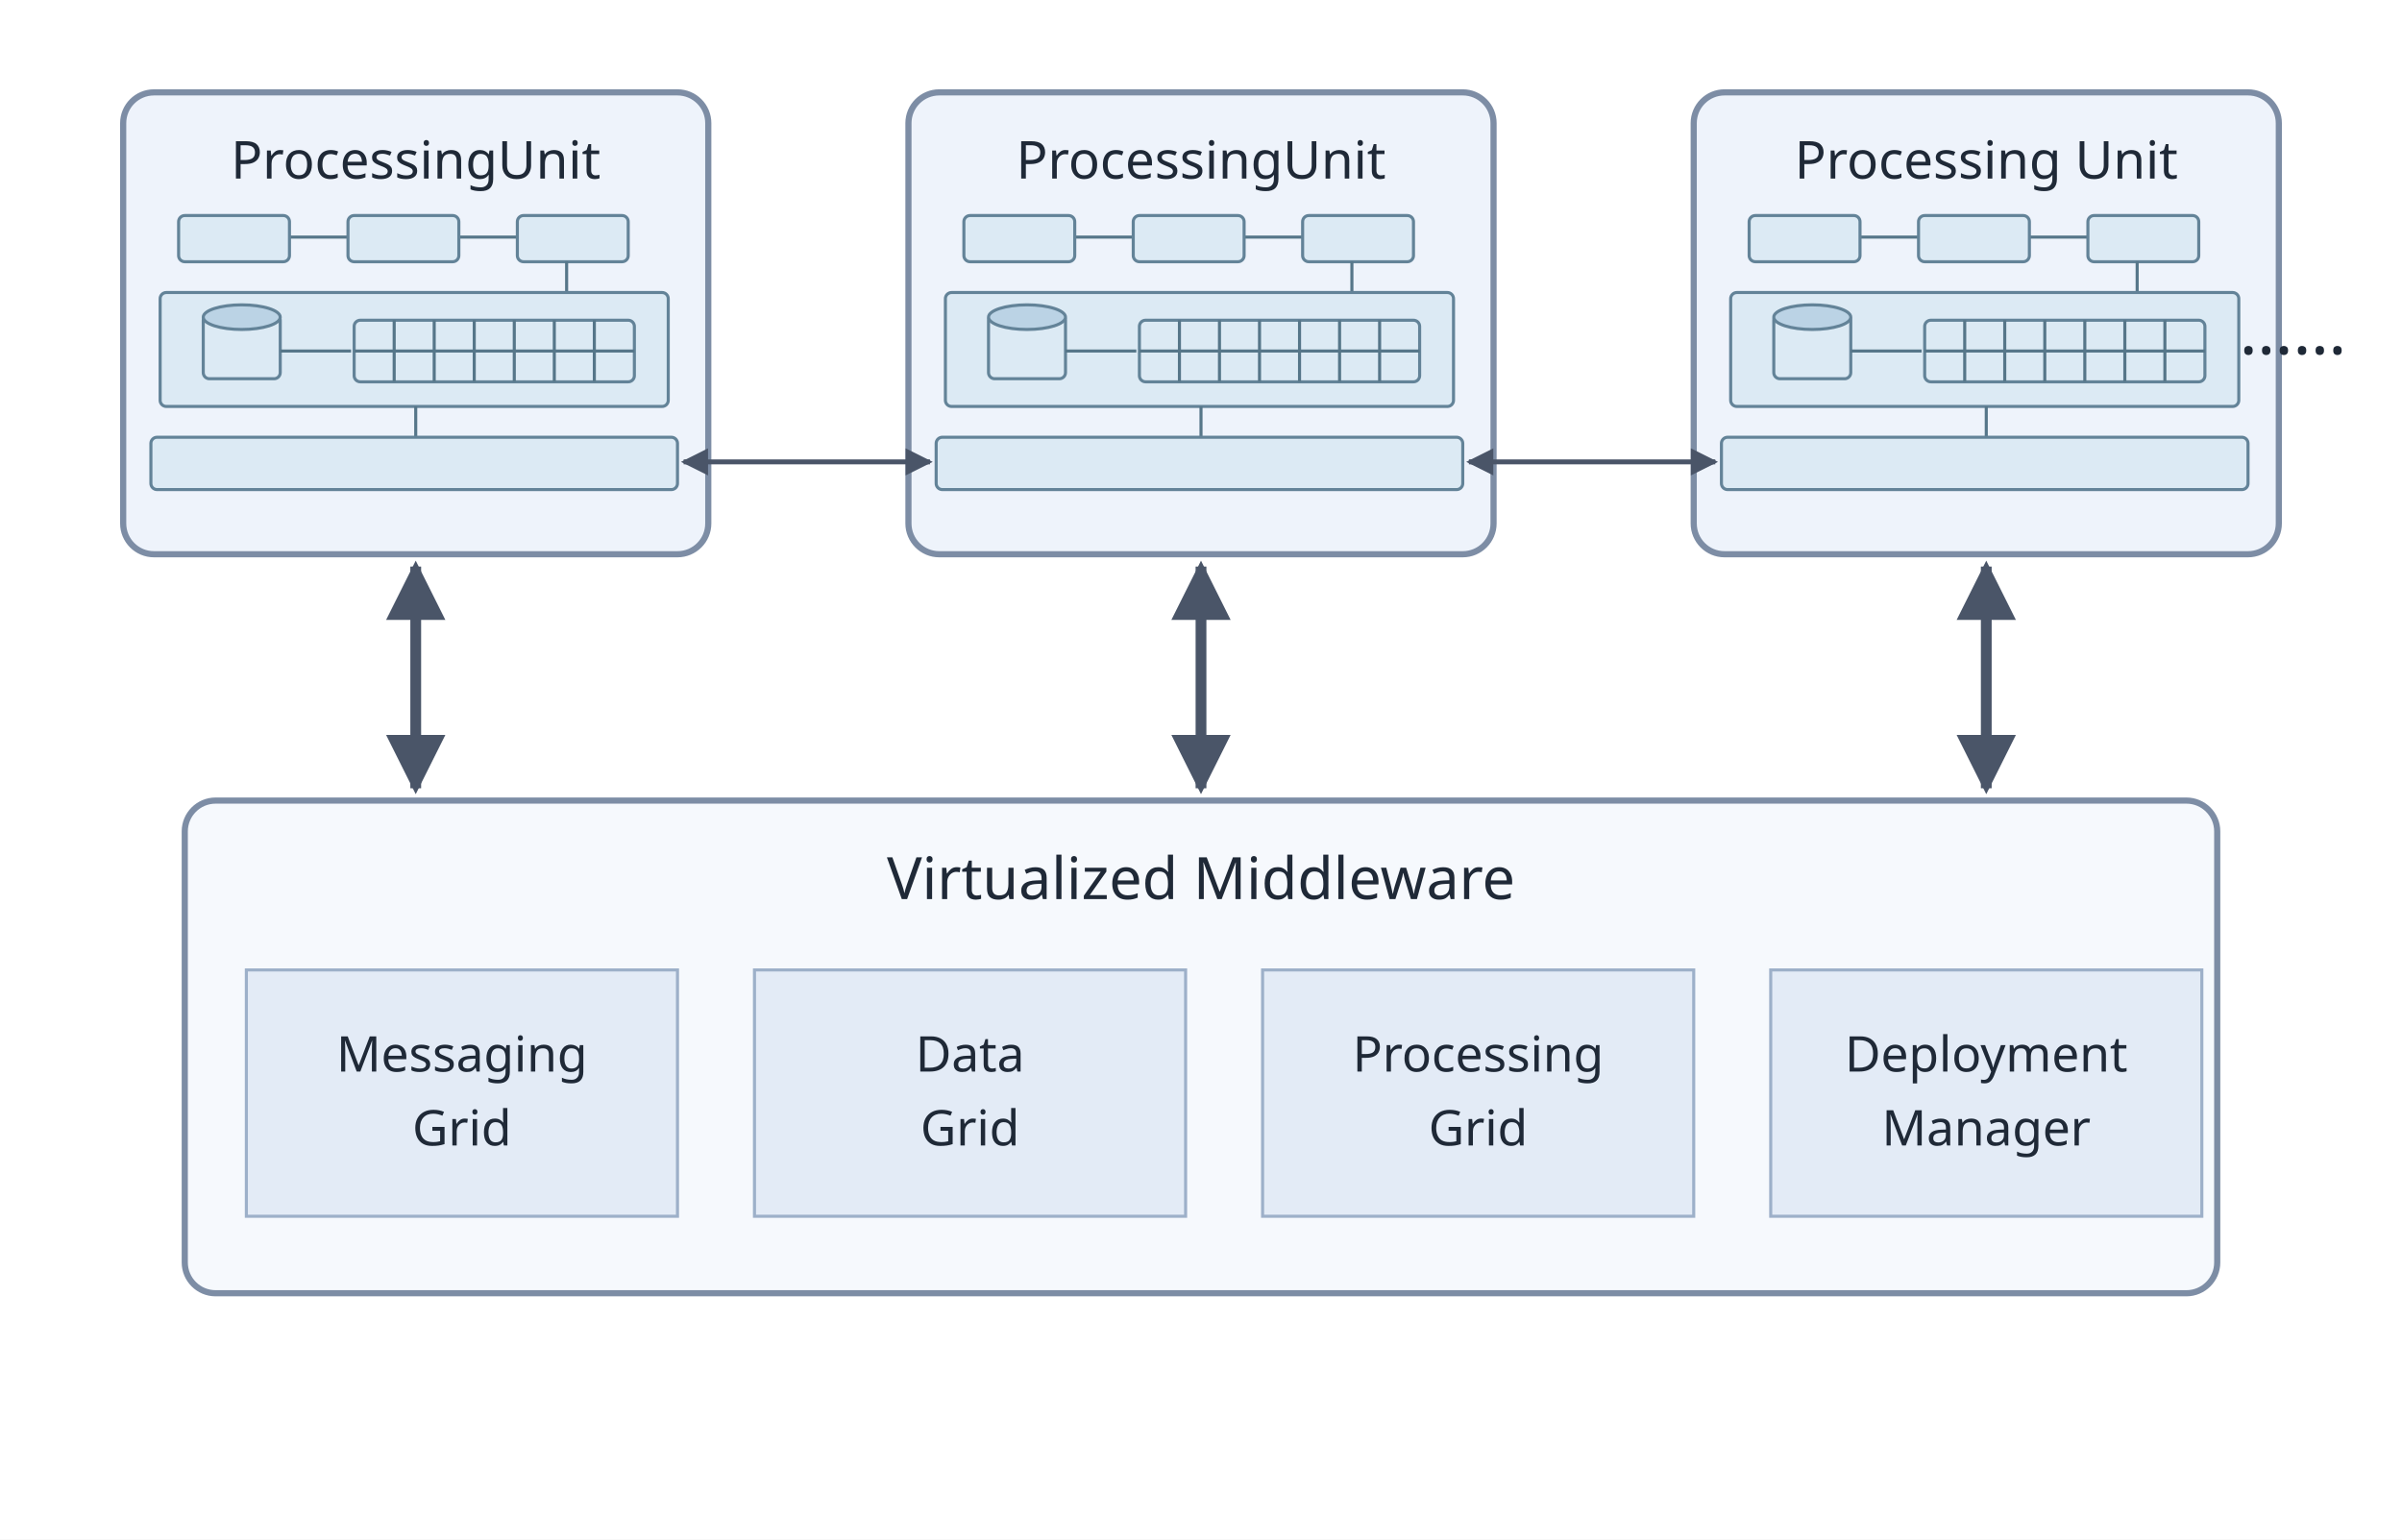
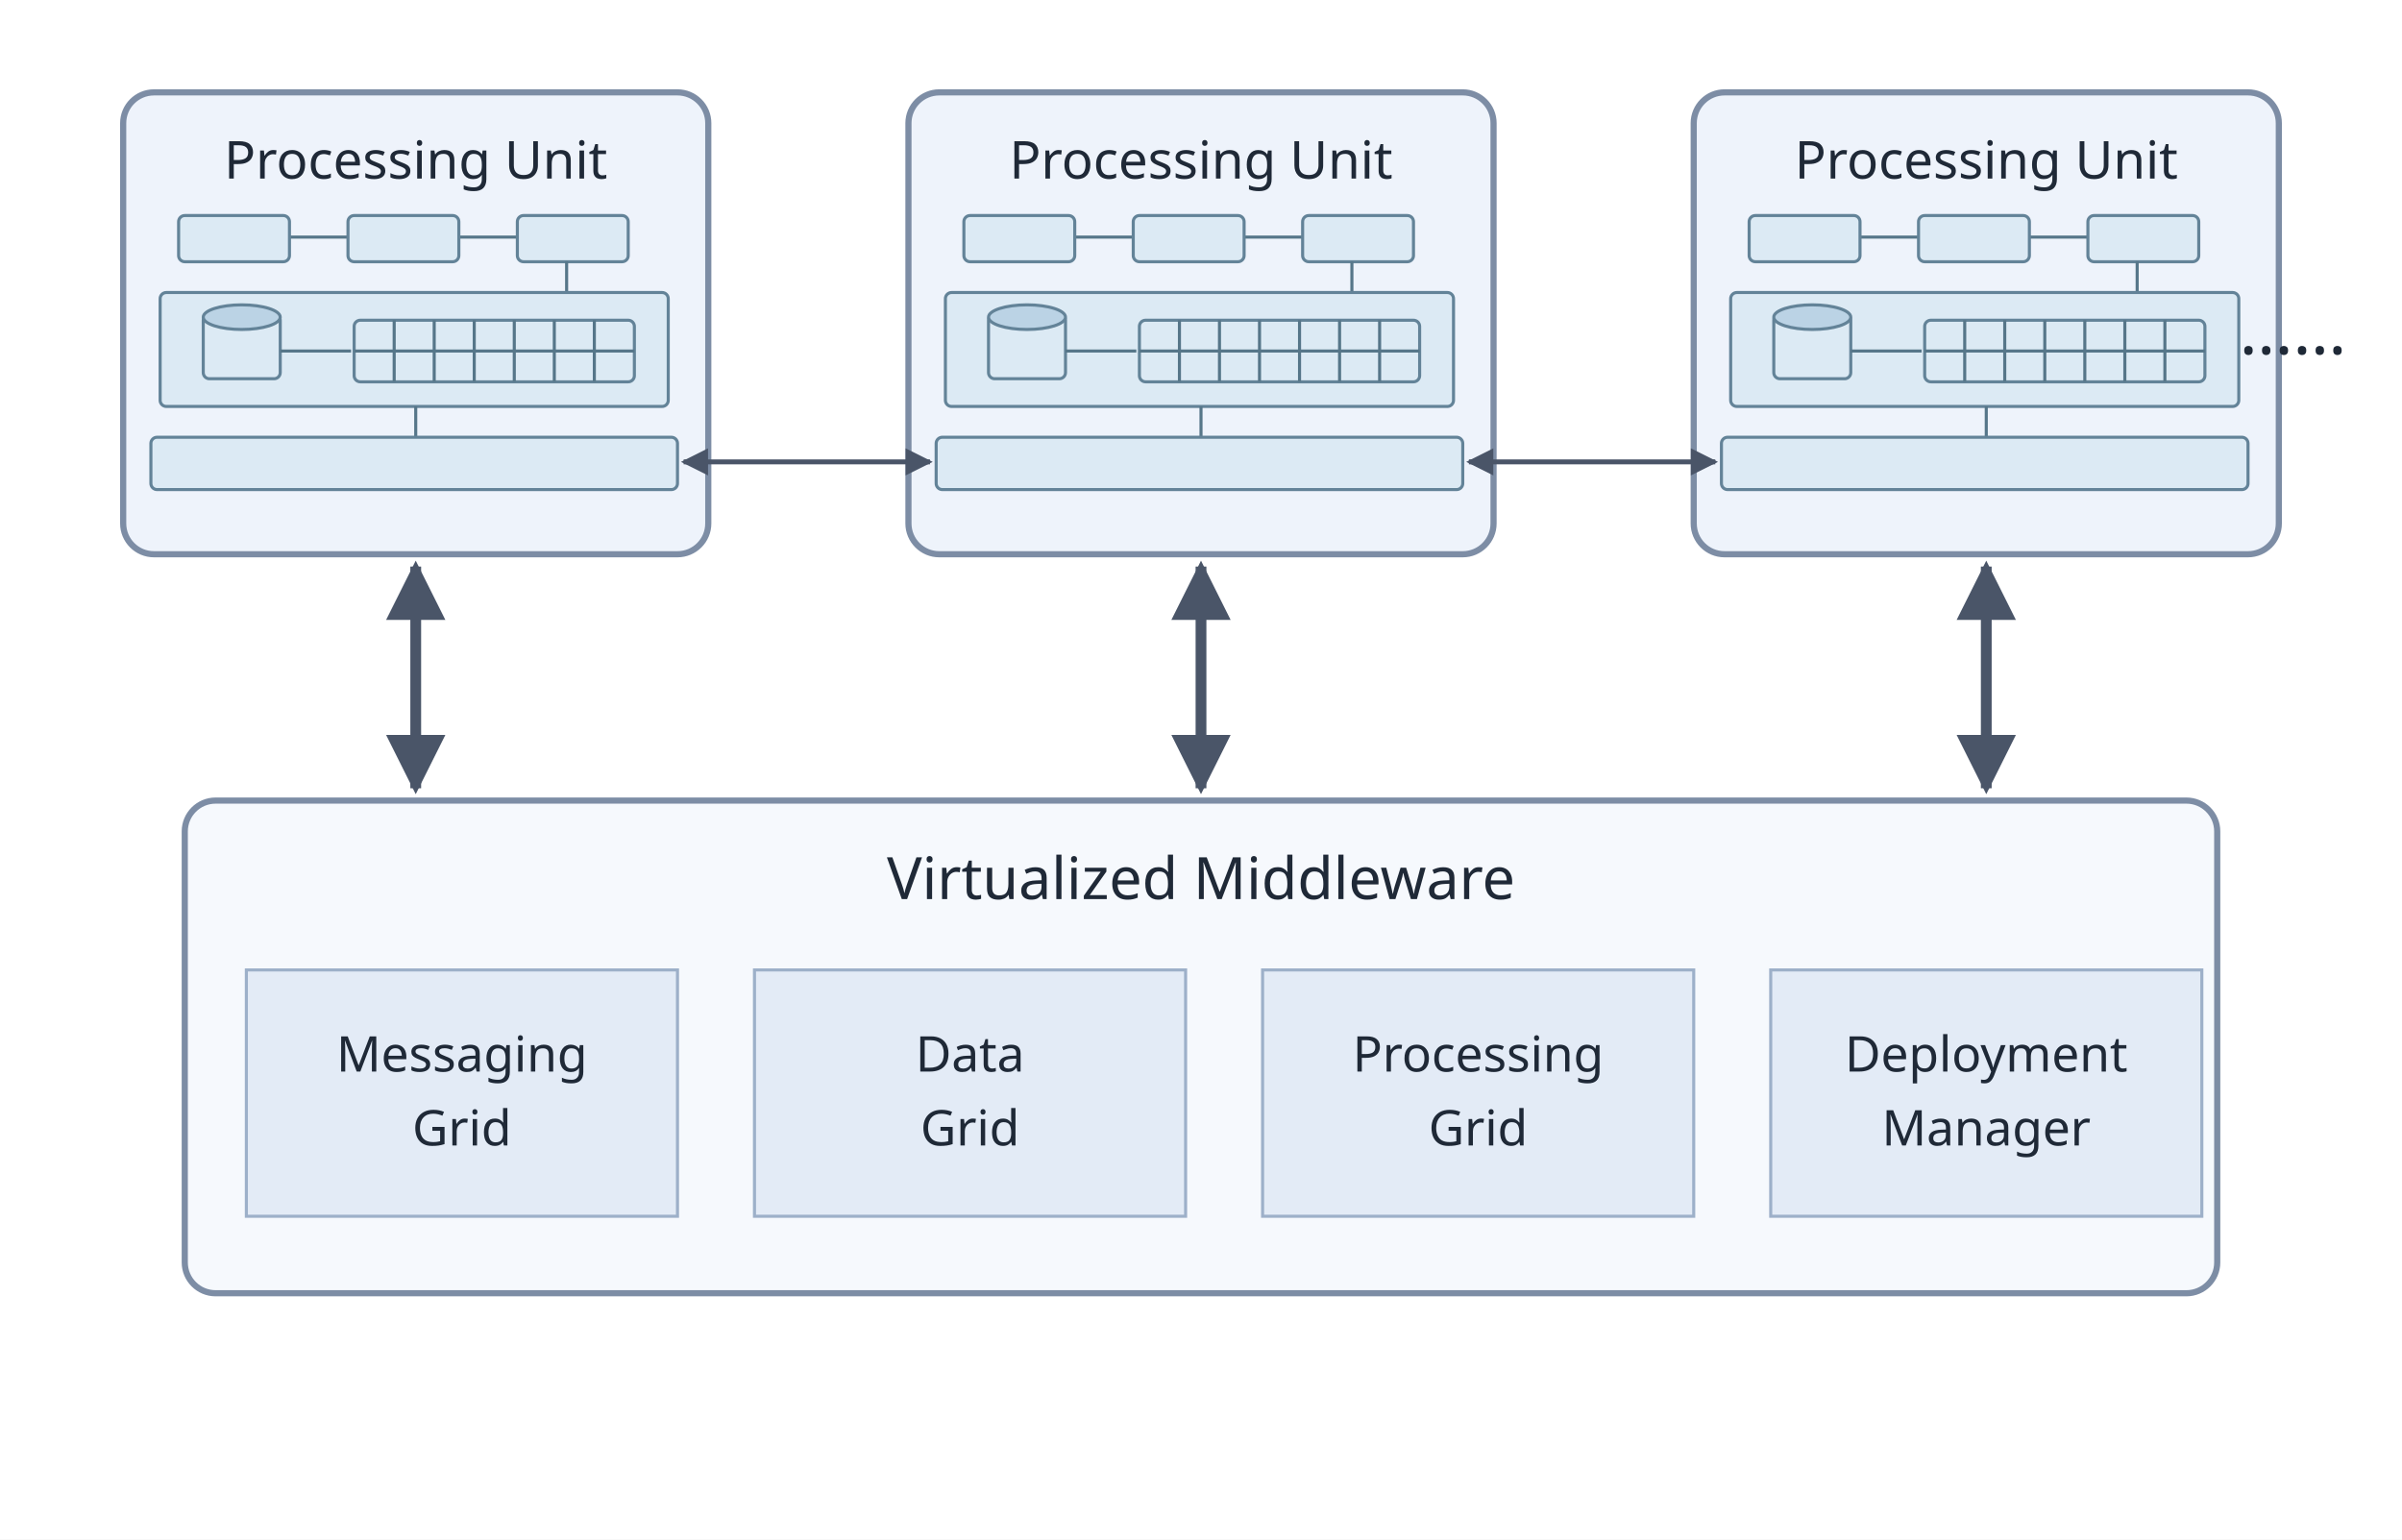
<svg xmlns="http://www.w3.org/2000/svg" width="780" height="500" viewBox="0 0 780 500" font-family="sans-serif">
  <rect width="780" height="500" fill="#ffffff" />
  <defs>
    <marker id="ah6" viewBox="0 0 10 10" refX="9" refY="5" markerWidth="5.5" markerHeight="5.5" orient="auto">
      <path d="M 0 0 L 10 5 L 0 10 Z" fill="#4a5568" />
    </marker>
    <marker id="ah6s" viewBox="0 0 10 10" refX="1" refY="5" markerWidth="5.5" markerHeight="5.5" orient="auto">
      <path d="M 10 0 L 0 5 L 10 10 Z" fill="#4a5568" />
    </marker>
  </defs>
  <rect x="40" y="30" width="190" height="150" rx="10" fill="#eef3fb" stroke="#7d8da5" stroke-width="2" />
-   <text x="135" y="58" text-anchor="middle" font-size="17" fill="#1f2937">ProcessingUnit</text>
+   <text x="135" y="58" text-anchor="middle" font-size="17" fill="#1f2937">Processing Unit</text>
  <rect x="295" y="30" width="190" height="150" rx="10" fill="#eef3fb" stroke="#7d8da5" stroke-width="2" />
-   <text x="390" y="58" text-anchor="middle" font-size="17" fill="#1f2937">ProcessingUnit</text>
+   <text x="390" y="58" text-anchor="middle" font-size="17" fill="#1f2937">Processing Unit</text>
  <rect x="550" y="30" width="190" height="150" rx="10" fill="#eef3fb" stroke="#7d8da5" stroke-width="2" />
  <text x="645" y="58" text-anchor="middle" font-size="17" fill="#1f2937">Processing Unit</text>
  <text x="762" y="115" text-anchor="end" font-size="22" fill="#1f2937">……</text>
  <line x1="222" y1="150" x2="302" y2="150" stroke="#4a5568" stroke-width="1.6" marker-end="url(#ah6)" marker-start="url(#ah6s)" />
  <line x1="477" y1="150" x2="557" y2="150" stroke="#4a5568" stroke-width="1.6" marker-end="url(#ah6)" marker-start="url(#ah6s)" />
  <line x1="135" y1="184" x2="135" y2="256" stroke="#4a5568" stroke-width="3.5" marker-end="url(#ah6)" marker-start="url(#ah6s)" />
  <line x1="390" y1="184" x2="390" y2="256" stroke="#4a5568" stroke-width="3.5" marker-end="url(#ah6)" marker-start="url(#ah6s)" />
  <line x1="645" y1="184" x2="645" y2="256" stroke="#4a5568" stroke-width="3.5" marker-end="url(#ah6)" marker-start="url(#ah6s)" />
  <rect x="60" y="260" width="660" height="160" rx="10" fill="#f6f9fd" stroke="#7d8da5" stroke-width="2" />
  <text x="390" y="292" text-anchor="middle" font-size="19" fill="#1f2937">Virtualized Middleware</text>
  <rect x="80" y="315" width="140" height="80" fill="#e3ebf6" stroke="#9db0c9" stroke-width="1" />
  <text x="150" y="348" text-anchor="middle" font-size="16" fill="#1f2937">Messaging</text>
  <text x="150" y="372" text-anchor="middle" font-size="16" fill="#1f2937">Grid</text>
  <rect x="245" y="315" width="140" height="80" fill="#e3ebf6" stroke="#9db0c9" stroke-width="1" />
  <text x="315" y="348" text-anchor="middle" font-size="16" fill="#1f2937">Data</text>
  <text x="315" y="372" text-anchor="middle" font-size="16" fill="#1f2937">Grid</text>
  <rect x="410" y="315" width="140" height="80" fill="#e3ebf6" stroke="#9db0c9" stroke-width="1" />
  <text x="480" y="348" text-anchor="middle" font-size="16" fill="#1f2937">Processing</text>
  <text x="480" y="372" text-anchor="middle" font-size="16" fill="#1f2937">Grid</text>
  <rect x="575" y="315" width="140" height="80" fill="#e3ebf6" stroke="#9db0c9" stroke-width="1" />
  <text x="645" y="348" text-anchor="middle" font-size="16" fill="#1f2937">Deployment</text>
  <text x="645" y="372" text-anchor="middle" font-size="16" fill="#1f2937">Manager</text>
  <path d="M75 77L193 77" stroke="#567689" fill="none" />
  <rect x="58" y="70" width="36" height="15" rx="2" fill="#dceaf4" stroke="#638398" />
  <rect x="113" y="70" width="36" height="15" rx="2" fill="#dceaf4" stroke="#638398" />
  <rect x="168" y="70" width="36" height="15" rx="2" fill="#dceaf4" stroke="#638398" />
  <path d="M184 85L184 101" stroke="#567689" fill="none" />
  <rect x="52" y="95" width="165" height="37" rx="2" fill="#dceaf4" stroke="#638398" />
  <rect x="115" y="104" width="91" height="20" rx="2" fill="#dceaf4" stroke="#638398" />
  <path d="M128 104L128 124" stroke="#567689" fill="none" />
  <path d="M141 104L141 124" stroke="#567689" fill="none" />
  <path d="M154 104L154 124" stroke="#567689" fill="none" />
  <path d="M167 104L167 124" stroke="#567689" fill="none" />
  <path d="M180 104L180 124" stroke="#567689" fill="none" />
  <path d="M193 104L193 124" stroke="#567689" fill="none" />
  <path d="M115 114L206 114" stroke="#567689" fill="none" />
  <rect x="66" y="102" width="25" height="21" rx="2" fill="#dceaf4" stroke="#638398" />
  <ellipse cx="78.5" cy="103" rx="12.5" ry="4" fill="#bbd3e5" stroke="#638398" />
  <path d="M91 114L114 114" stroke="#567689" fill="none" />
  <path d="M135 132L135 142" stroke="#567689" fill="none" />
  <rect x="49" y="142" width="171" height="17" rx="2" fill="#dceaf4" stroke="#638398" />
  <path d="M330 77L448 77" stroke="#567689" fill="none" />
  <rect x="313" y="70" width="36" height="15" rx="2" fill="#dceaf4" stroke="#638398" />
  <rect x="368" y="70" width="36" height="15" rx="2" fill="#dceaf4" stroke="#638398" />
  <rect x="423" y="70" width="36" height="15" rx="2" fill="#dceaf4" stroke="#638398" />
  <path d="M439 85L439 101" stroke="#567689" fill="none" />
  <rect x="307" y="95" width="165" height="37" rx="2" fill="#dceaf4" stroke="#638398" />
  <rect x="370" y="104" width="91" height="20" rx="2" fill="#dceaf4" stroke="#638398" />
  <path d="M383 104L383 124" stroke="#567689" fill="none" />
  <path d="M396 104L396 124" stroke="#567689" fill="none" />
  <path d="M409 104L409 124" stroke="#567689" fill="none" />
  <path d="M422 104L422 124" stroke="#567689" fill="none" />
  <path d="M435 104L435 124" stroke="#567689" fill="none" />
  <path d="M448 104L448 124" stroke="#567689" fill="none" />
  <path d="M370 114L461 114" stroke="#567689" fill="none" />
  <rect x="321" y="102" width="25" height="21" rx="2" fill="#dceaf4" stroke="#638398" />
  <ellipse cx="333.5" cy="103" rx="12.5" ry="4" fill="#bbd3e5" stroke="#638398" />
  <path d="M346 114L369 114" stroke="#567689" fill="none" />
  <path d="M390 132L390 142" stroke="#567689" fill="none" />
  <rect x="304" y="142" width="171" height="17" rx="2" fill="#dceaf4" stroke="#638398" />
  <path d="M585 77L703 77" stroke="#567689" fill="none" />
  <rect x="568" y="70" width="36" height="15" rx="2" fill="#dceaf4" stroke="#638398" />
  <rect x="623" y="70" width="36" height="15" rx="2" fill="#dceaf4" stroke="#638398" />
  <rect x="678" y="70" width="36" height="15" rx="2" fill="#dceaf4" stroke="#638398" />
  <path d="M694 85L694 101" stroke="#567689" fill="none" />
  <rect x="562" y="95" width="165" height="37" rx="2" fill="#dceaf4" stroke="#638398" />
  <rect x="625" y="104" width="91" height="20" rx="2" fill="#dceaf4" stroke="#638398" />
  <path d="M638 104L638 124" stroke="#567689" fill="none" />
  <path d="M651 104L651 124" stroke="#567689" fill="none" />
  <path d="M664 104L664 124" stroke="#567689" fill="none" />
  <path d="M677 104L677 124" stroke="#567689" fill="none" />
  <path d="M690 104L690 124" stroke="#567689" fill="none" />
  <path d="M703 104L703 124" stroke="#567689" fill="none" />
  <path d="M625 114L716 114" stroke="#567689" fill="none" />
  <rect x="576" y="102" width="25" height="21" rx="2" fill="#dceaf4" stroke="#638398" />
  <ellipse cx="588.5" cy="103" rx="12.5" ry="4" fill="#bbd3e5" stroke="#638398" />
  <path d="M601 114L624 114" stroke="#567689" fill="none" />
  <path d="M645 132L645 142" stroke="#567689" fill="none" />
  <rect x="559" y="142" width="171" height="17" rx="2" fill="#dceaf4" stroke="#638398" />
</svg>
